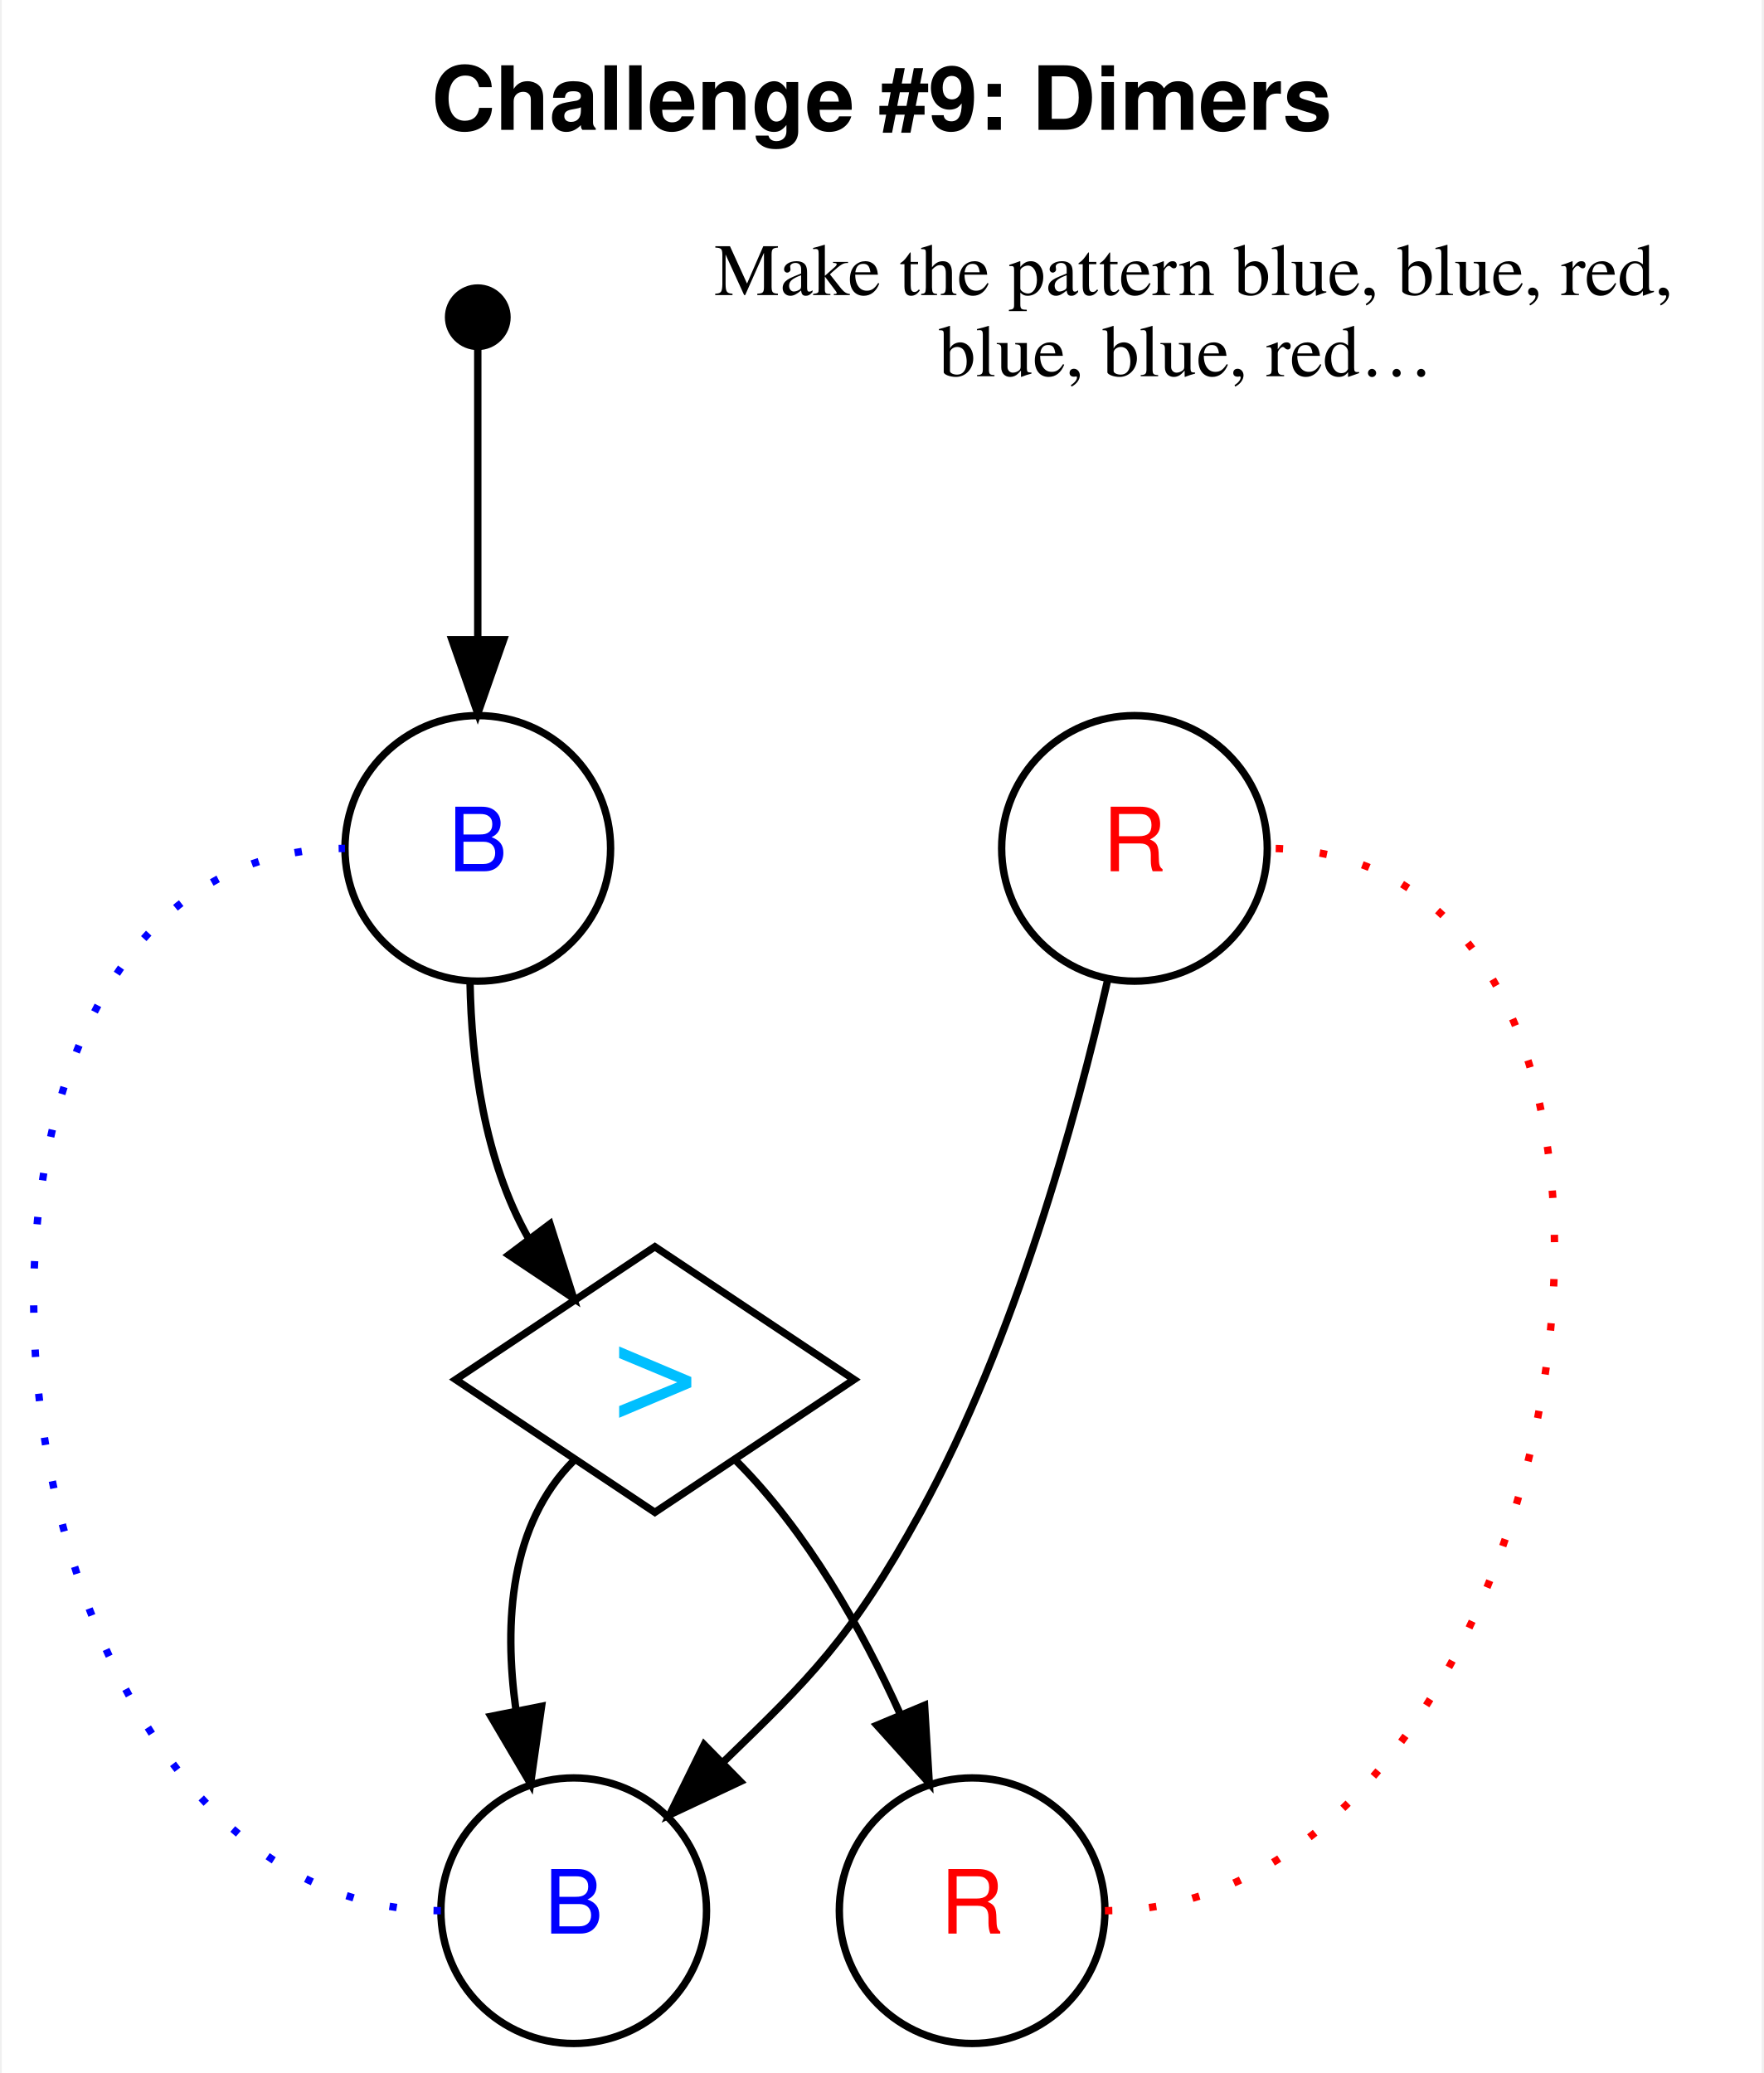
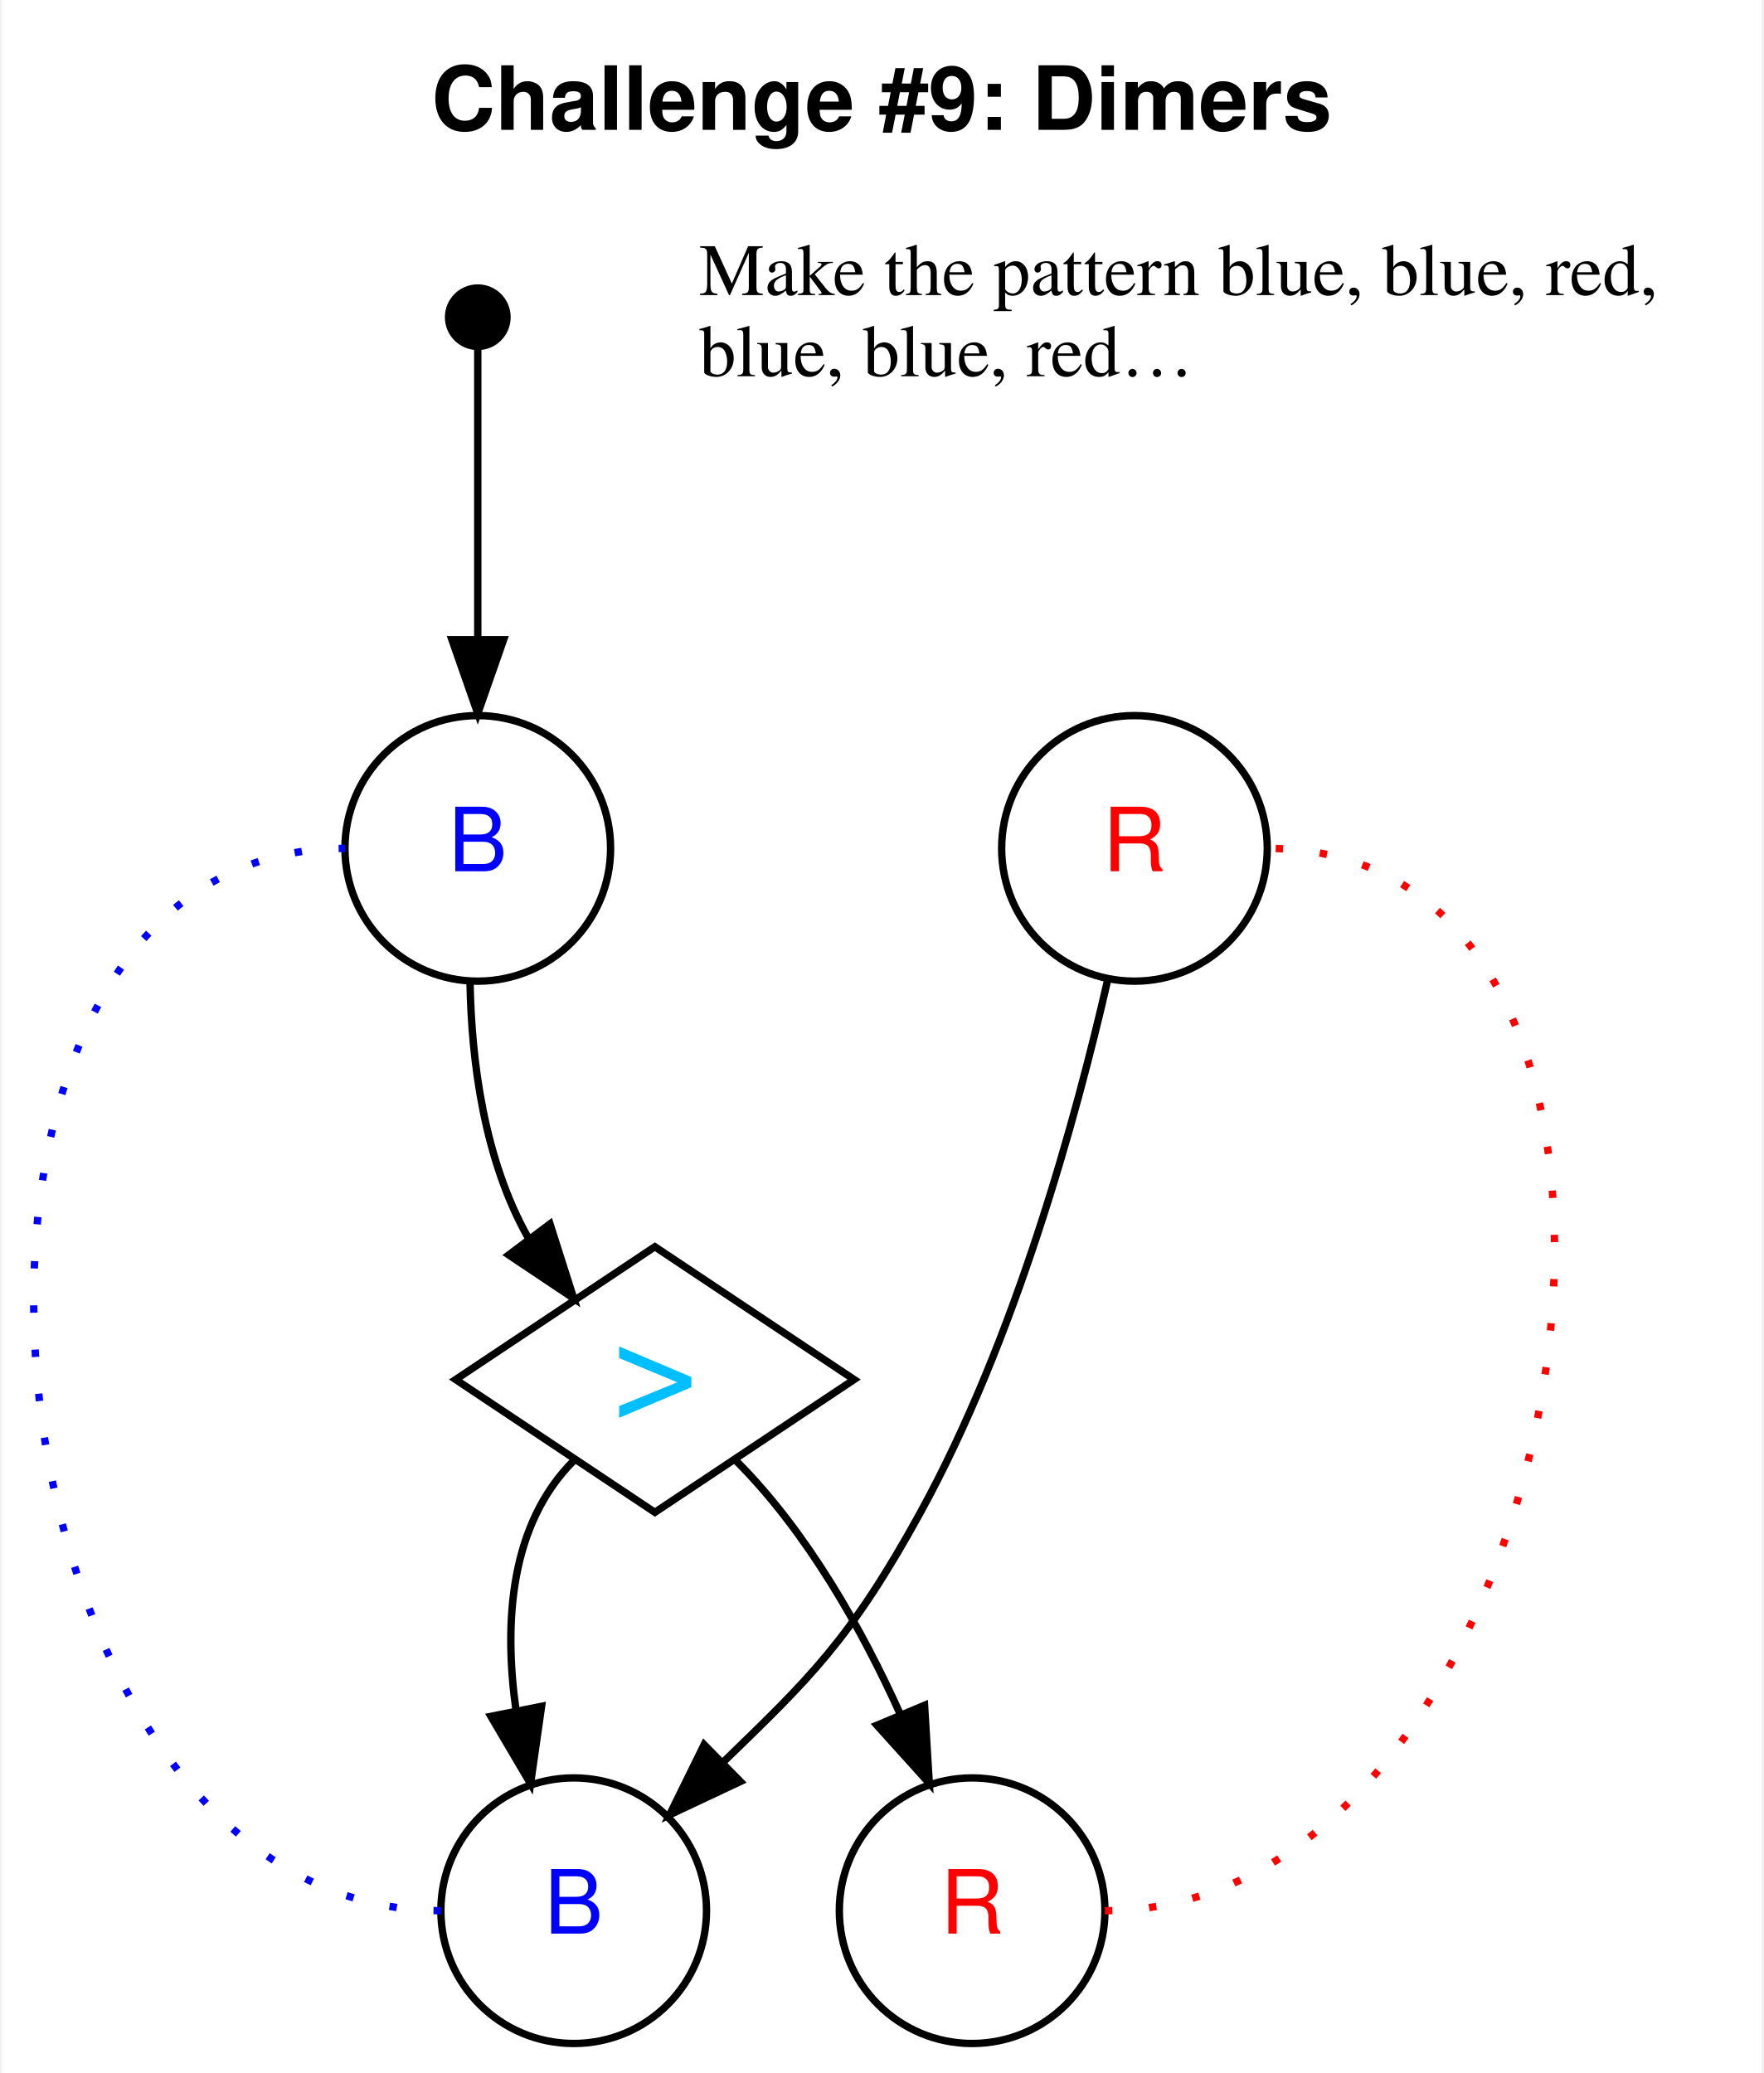
<svg xmlns="http://www.w3.org/2000/svg" width="239pt" height="281pt" viewBox="0.00 0.00 238.51 281.00">
  <g id="graph0" class="graph" transform="scale(1 1) rotate(0) translate(4 277)">
    <polygon fill="#ffffff" stroke="transparent" points="-4,4 -4,-277 234.508,-277 234.508,4 -4,4" />
    <text text-anchor="middle" x="115.254" y="-259.4" font-family="Helvetica,sans-Serif" font-weight="bold" font-size="12.00" fill="#000000">Challenge #9: Dimers</text>
    <g id="node1" class="node">
      <ellipse fill="#000000" stroke="#000000" cx="60.508" cy="-234" rx="3.96" ry="3.96" />
    </g>
    <g id="node2" class="node">
      <ellipse fill="none" stroke="#000000" cx="60.508" cy="-162" rx="18" ry="18" />
      <text text-anchor="middle" x="60.508" y="-158.9" font-family="Helvetica,sans-Serif" font-size="12.00" fill="#0000ff">B</text>
    </g>
    <g id="edge1" class="edge">
      <path fill="none" stroke="#000000" d="M60.508,-229.712C60.508,-222.062 60.508,-205.472 60.508,-190.629" />
      <polygon fill="#000000" stroke="#000000" points="64.008,-190.282 60.508,-180.282 57.008,-190.282 64.008,-190.282" />
    </g>
    <g id="node7" class="node">
      <polygon fill="none" stroke="#000000" points="84.508,-108 57.508,-90 84.508,-72 111.508,-90 84.508,-108" />
      <text text-anchor="middle" x="84.508" y="-85" font-family="Helvetica,sans-Serif" font-size="20.00" fill="#00bfff">&gt;</text>
    </g>
    <g id="edge2" class="edge">
      <path fill="none" stroke="#000000" d="M59.459,-143.802C59.655,-133.173 61.343,-119.804 67.366,-109.169" />
      <polygon fill="#000000" stroke="#000000" points="70.296,-111.096 73.508,-101 64.701,-106.89 70.296,-111.096" />
    </g>
    <g id="node3" class="node">
      <ellipse fill="none" stroke="#000000" cx="73.508" cy="-18" rx="18" ry="18" />
      <text text-anchor="middle" x="73.508" y="-14.9" font-family="Helvetica,sans-Serif" font-size="12.00" fill="#0000ff">B</text>
    </g>
    <g id="edge6" class="edge">
      <path fill="none" stroke="#0000ff" stroke-dasharray="1,5" d="M55.508,-18C-8.753,-18 -21.753,-162 42.508,-162" />
    </g>
    <g id="node5" class="node">
      <ellipse fill="none" stroke="#000000" cx="127.508" cy="-18" rx="18" ry="18" />
      <text text-anchor="middle" x="127.508" y="-14.9" font-family="Helvetica,sans-Serif" font-size="12.00" fill="#ff0000">R</text>
    </g>
    <g id="node4" class="node">
      <ellipse fill="none" stroke="#000000" cx="149.508" cy="-162" rx="18" ry="18" />
      <text text-anchor="middle" x="149.508" y="-158.9" font-family="Helvetica,sans-Serif" font-size="12.00" fill="#ff0000">R</text>
    </g>
    <g id="edge3" class="edge">
      <path fill="none" stroke="#000000" d="M145.905,-144.284C141.62,-125.53 133.384,-95.457 120.508,-72 110.985,-54.653 105.321,-49.355 93.941,-38.305" />
      <polygon fill="#000000" stroke="#000000" points="96.093,-35.513 86.508,-31 91.187,-40.506 96.093,-35.513" />
    </g>
    <g id="edge7" class="edge">
      <path fill="none" stroke="#ff0000" stroke-dasharray="1,5" d="M145.508,-18C210.25,-18 232.25,-162 167.508,-162" />
    </g>
    <g id="node6" class="node">
-       <text text-anchor="end" x="222.508" y="-237" font-family="Times" font-size="10.00" fill="#000000">Make the pattern blue, blue, red,</text>
-       <text text-anchor="middle" x="156.508" y="-226" font-family="Times" font-size="10.00" fill="#000000">blue, blue, red…</text>
+       <text text-anchor="start" x="90.508" y="-237" font-family="Times" font-size="10.00" fill="#000000">Make the pattern blue, blue, red,</text>
+       <text text-anchor="start" x="90.508" y="-226" font-family="Times" font-size="10.00" fill="#000000">blue, blue, red…</text>
    </g>
    <g id="edge4" class="edge">
      <path fill="none" stroke="#000000" d="M73.508,-79C64.878,-70.37 64.018,-57.148 65.681,-45.218" />
      <polygon fill="#000000" stroke="#000000" points="69.153,-45.703 67.66,-35.214 62.286,-44.344 69.153,-45.703" />
    </g>
    <g id="edge5" class="edge">
      <path fill="none" stroke="#000000" d="M95.508,-79C105.153,-69.355 112.556,-56.194 117.8,-44.567" />
      <polygon fill="#000000" stroke="#000000" points="121.059,-45.846 121.699,-35.27 114.604,-43.138 121.059,-45.846" />
    </g>
  </g>
</svg>
